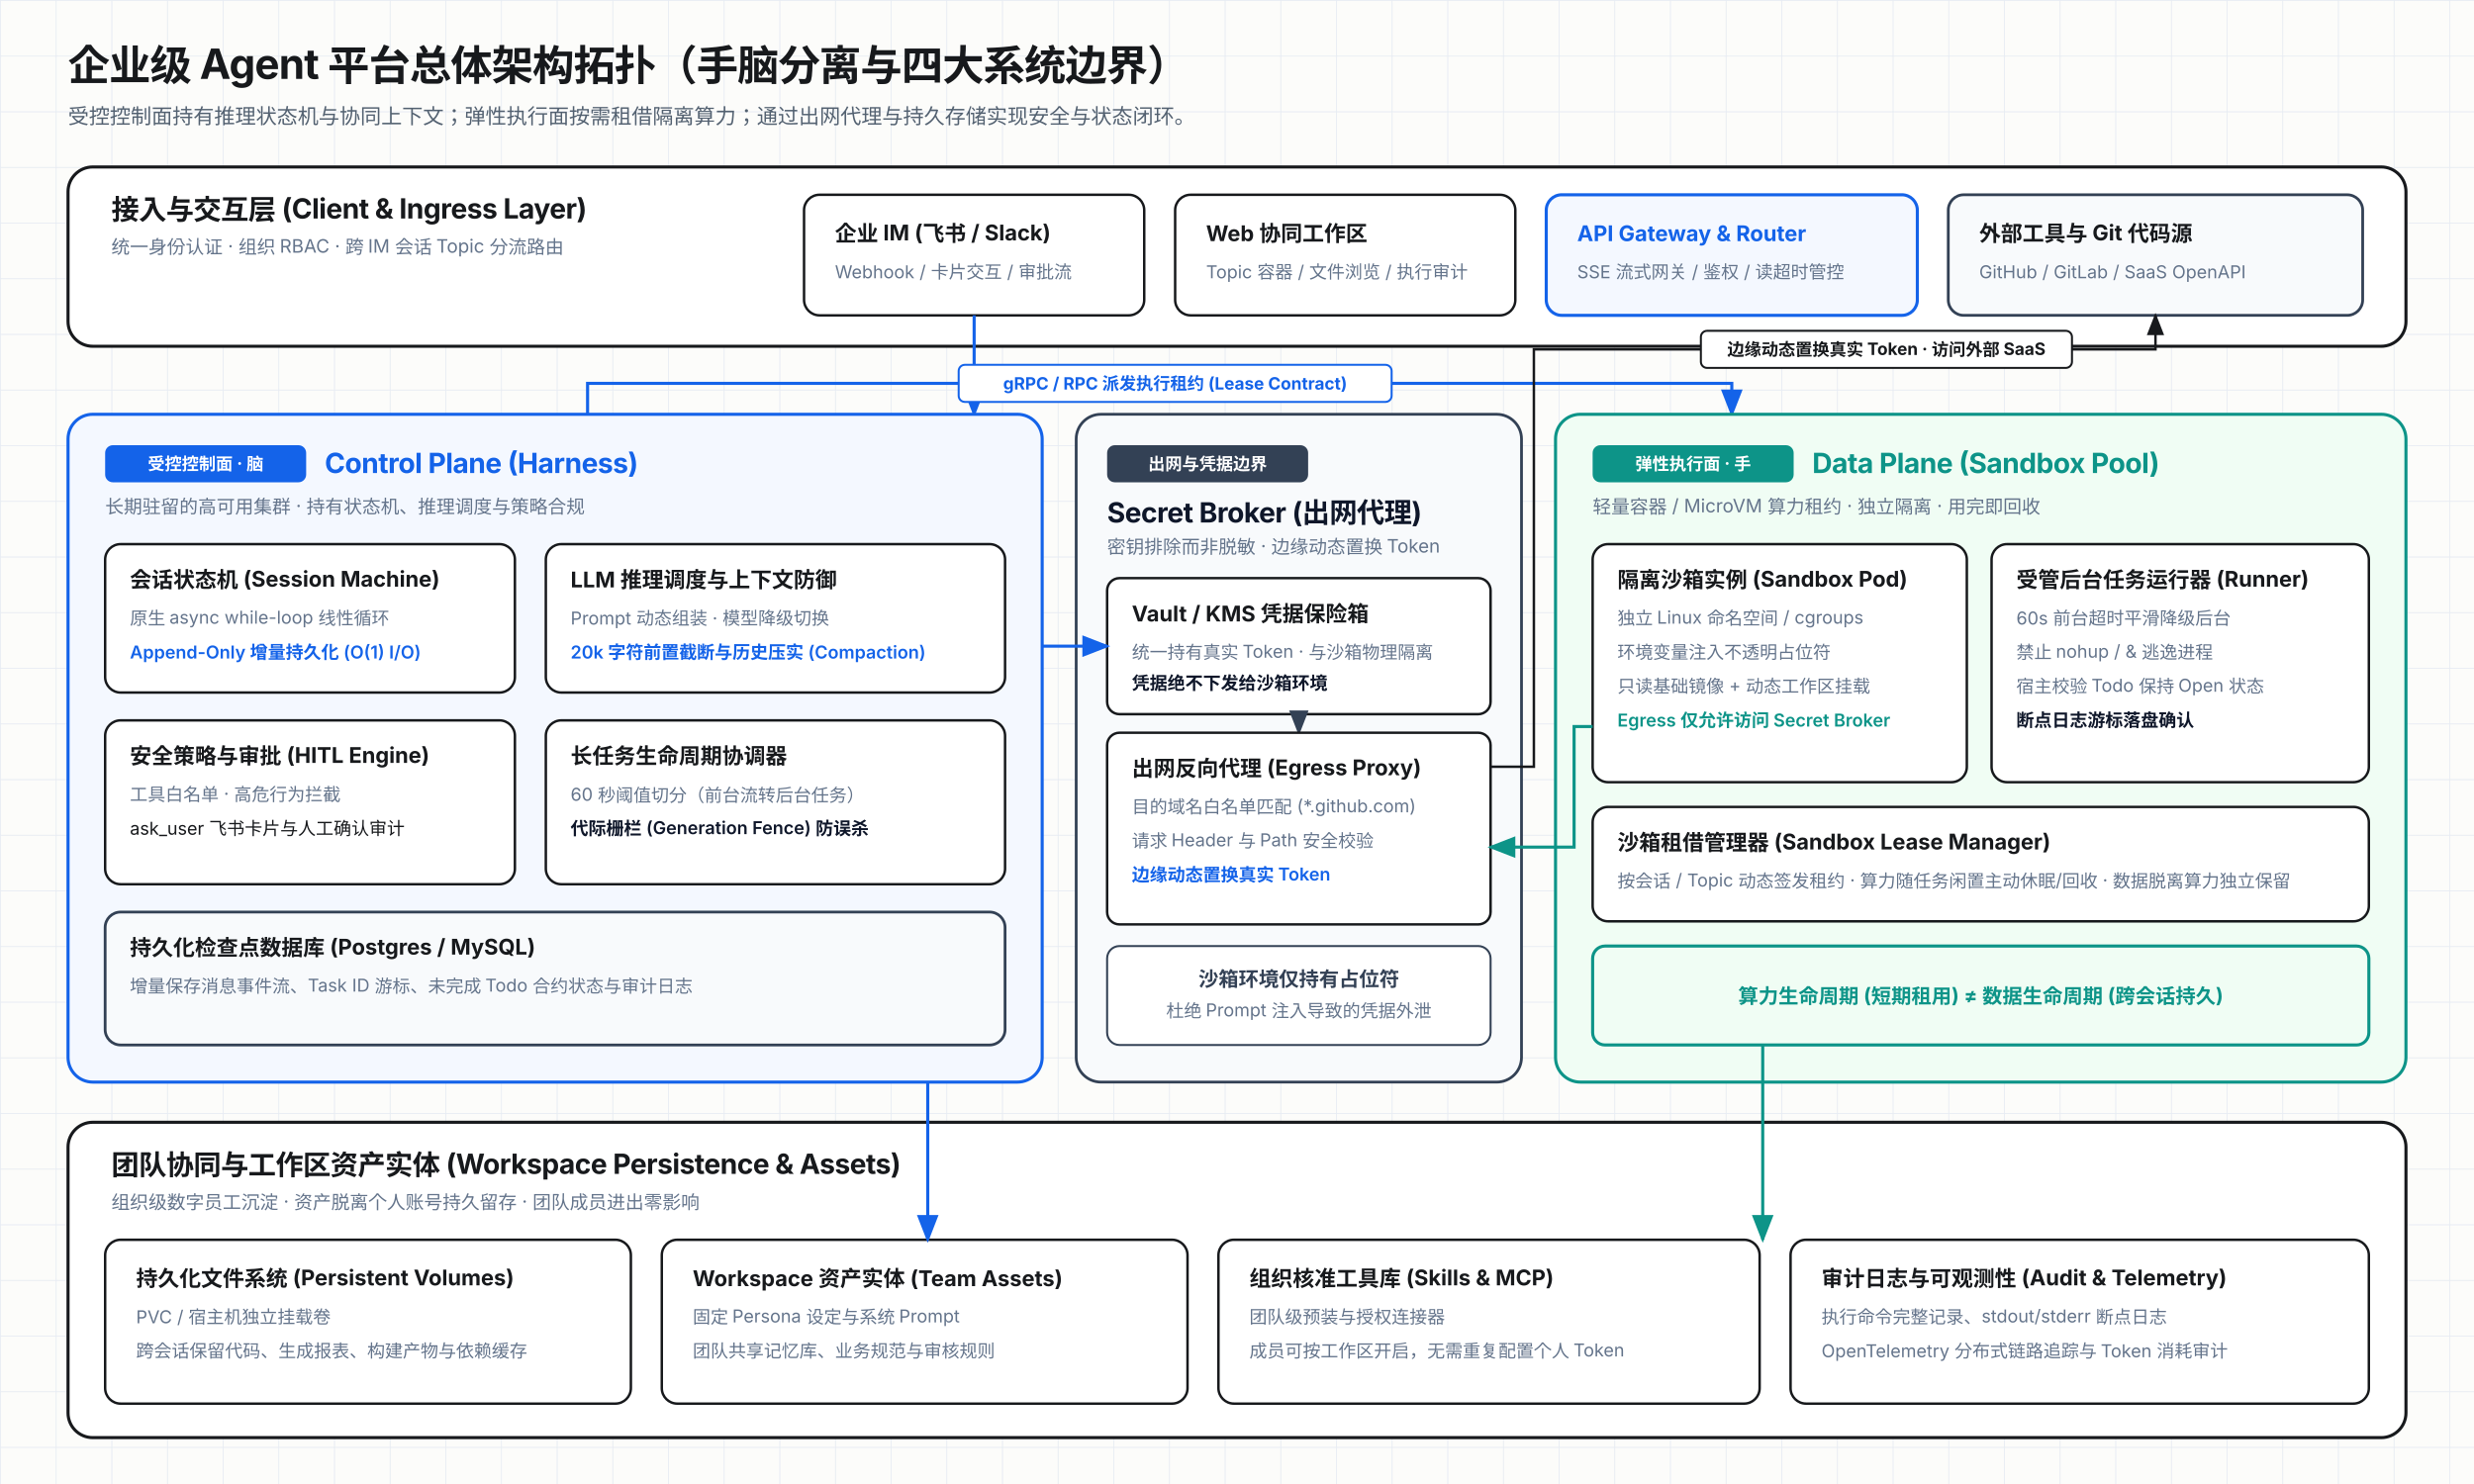
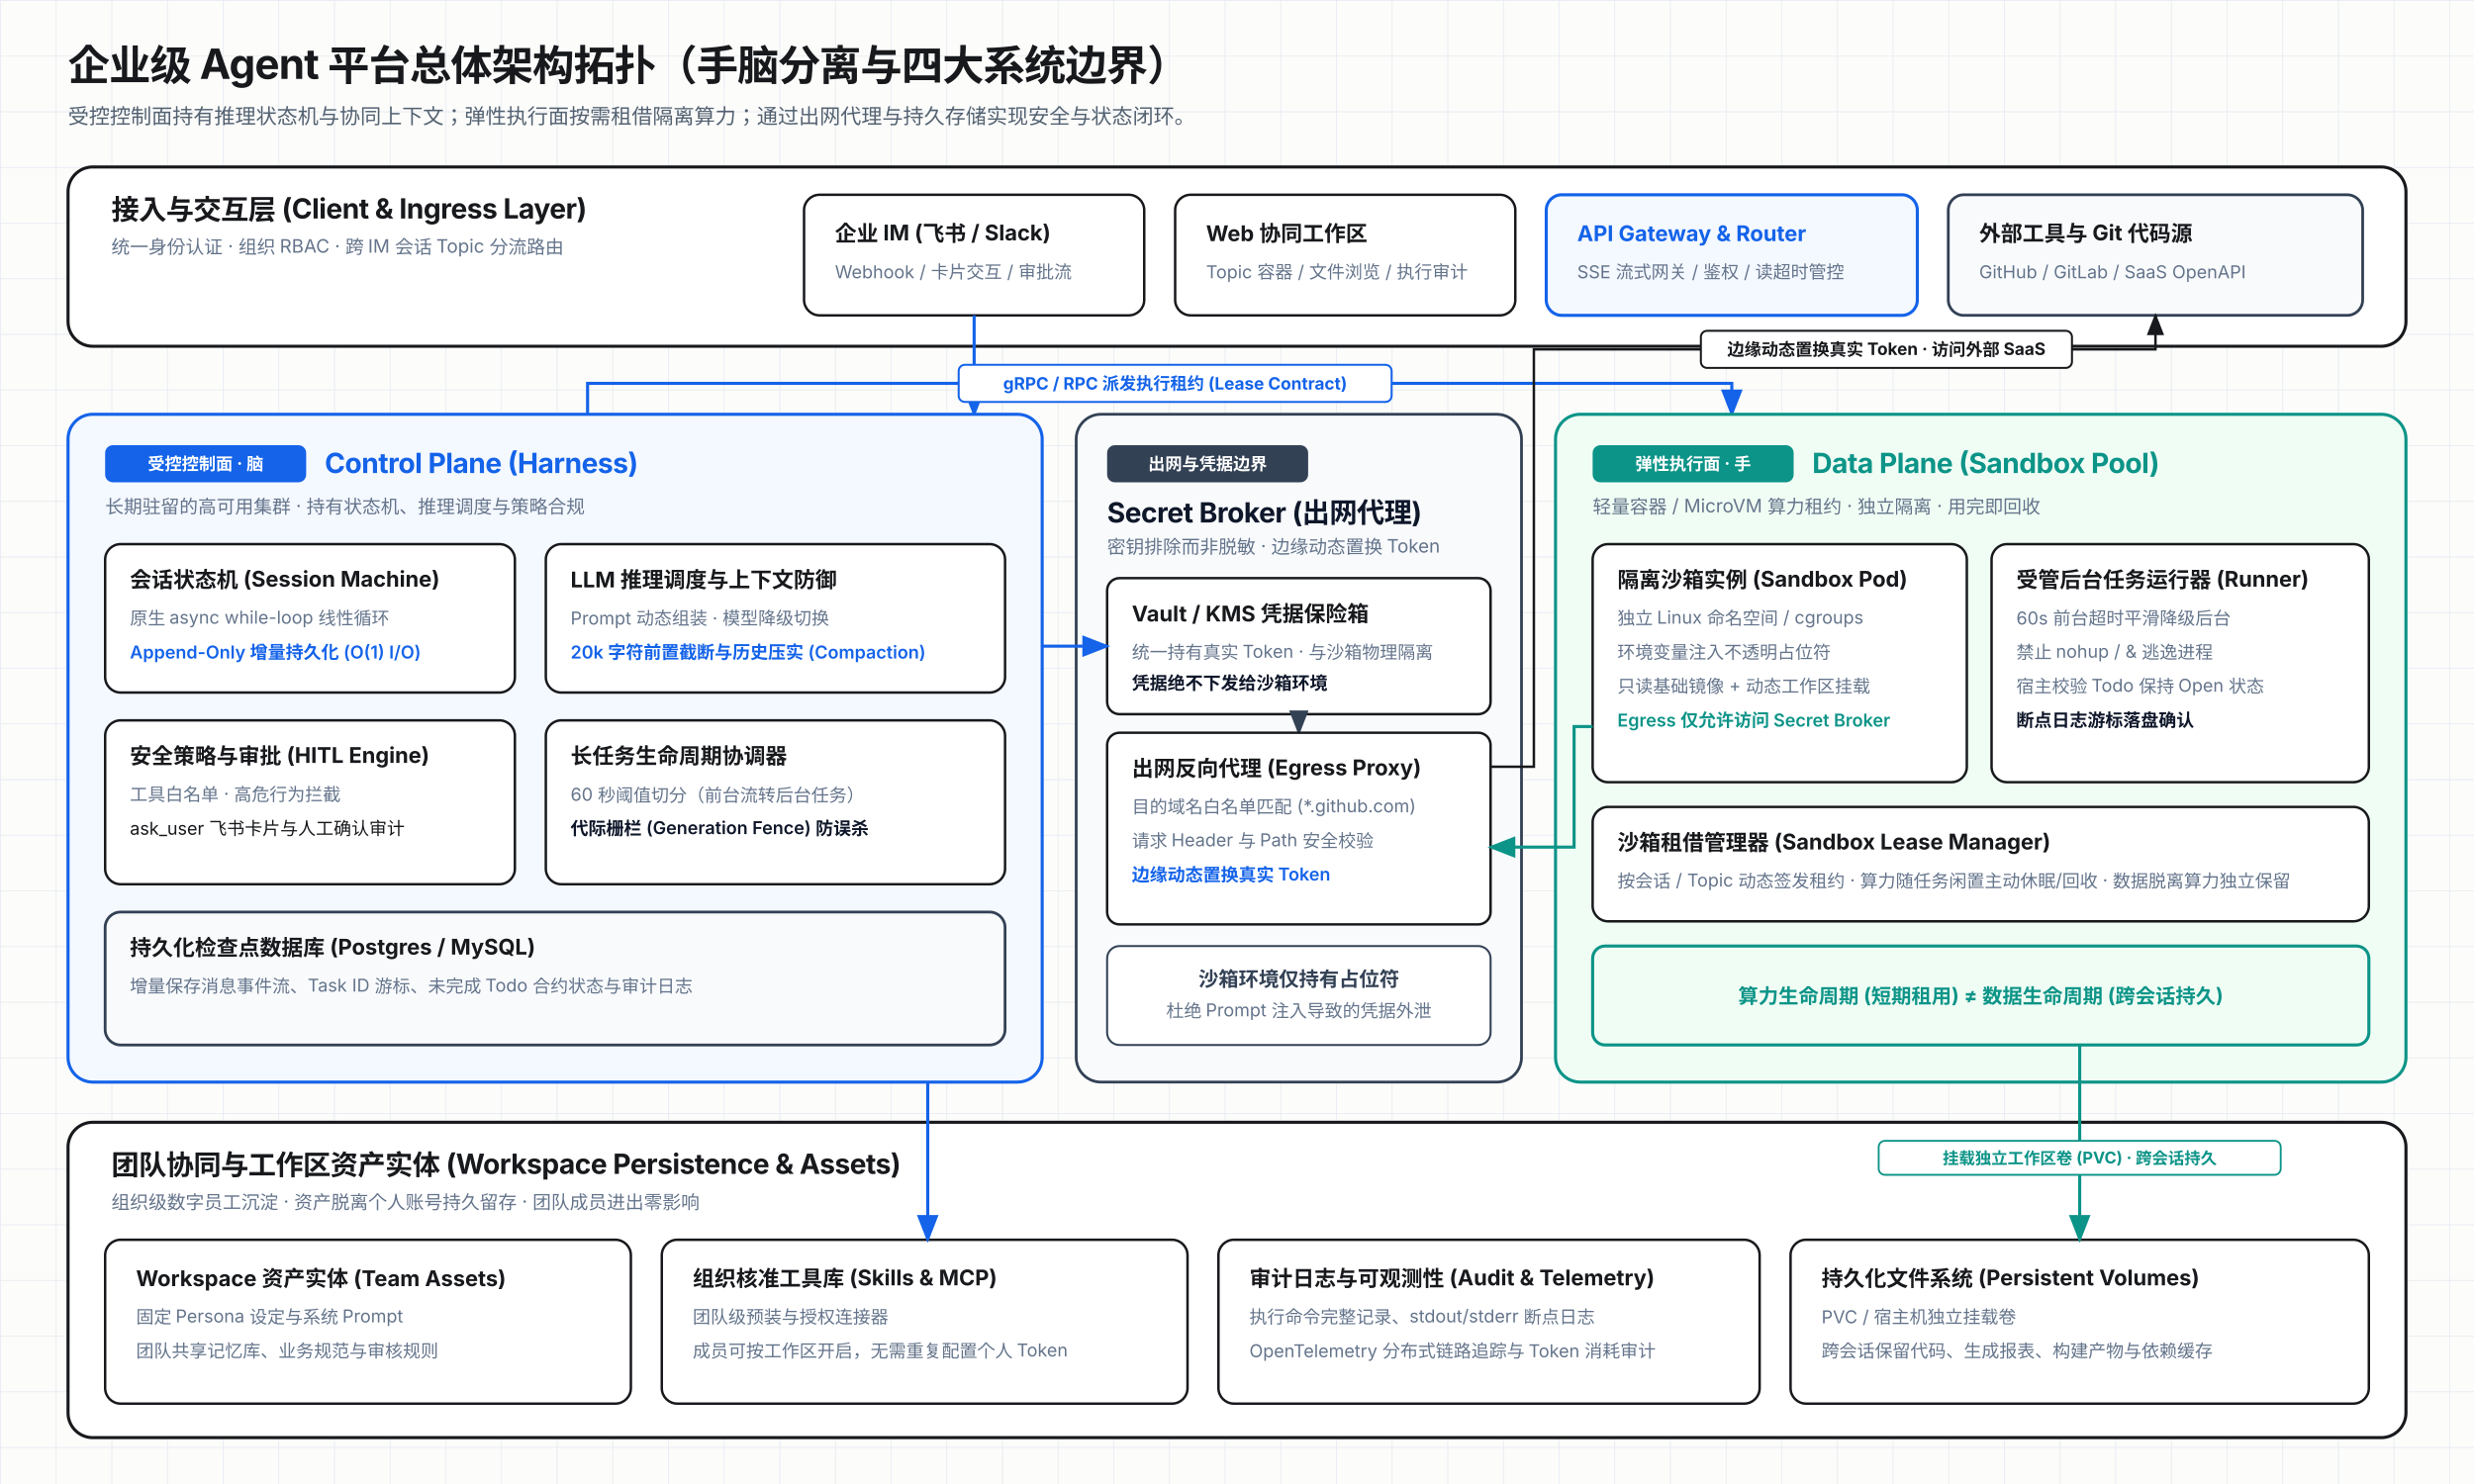
<svg xmlns="http://www.w3.org/2000/svg" viewBox="0 0 1600 960" role="img" aria-labelledby="top-title top-desc">
  <defs>
    <pattern id="grid" width="36" height="36" patternUnits="userSpaceOnUse">
      <path d="M36 0H0V36" fill="none" stroke="#E6EBF2" stroke-width="1" />
    </pattern>
    <marker id="arrow-blue" markerWidth="9" markerHeight="7" refX="8" refY="3.5" orient="auto">
      <path d="M0 0L9 3.5 0 7Z" fill="#1463E9" />
    </marker>
    <marker id="arrow-ink" markerWidth="9" markerHeight="7" refX="8" refY="3.5" orient="auto">
      <path d="M0 0L9 3.5 0 7Z" fill="#17191C" />
    </marker>
    <marker id="arrow-teal" markerWidth="9" markerHeight="7" refX="8" refY="3.5" orient="auto">
      <path d="M0 0L9 3.5 0 7Z" fill="#0D9488" />
    </marker>
    <marker id="arrow-slate" markerWidth="9" markerHeight="7" refX="8" refY="3.5" orient="auto">
      <path d="M0 0L9 3.5 0 7Z" fill="#334155" />
    </marker>
    <style>
      text { font-family: Inter, -apple-system, BlinkMacSystemFont, 'PingFang SC', 'Noto Sans SC', sans-serif; }
      .main-title { fill:#17191C; font-size:27px; font-weight:750; letter-spacing:-.5px; }
      .main-sub { fill:#536171; font-size:13.5px; }
      .layer-panel { fill:#FFFFFF; stroke:#17191C; stroke-width:2; }
      .layer-title { fill:#17191C; font-size:18px; font-weight:750; letter-spacing:-.3px; }
      .layer-sub { fill:#64748B; font-size:12px; }
      .box { fill:#FFFFFF; stroke:#17191C; stroke-width:1.6; }
      .box-blue { fill:#F4F8FF; stroke:#1463E9; stroke-width:2; }
      .box-teal { fill:#F0FDF4; stroke:#0D9488; stroke-width:2; }
      .box-slate { fill:#F8FAFC; stroke:#334155; stroke-width:1.8; }
      .box-title { fill:#17191C; font-size:14px; font-weight:720; }
      .box-desc { fill:#64748B; font-size:11.5px; line-height:1.4; }
      .badge-text { fill:#FFFFFF; font-size:11px; font-weight:700; text-anchor:middle; }
      .line-blue { fill:none; stroke:#1463E9; stroke-width:2; marker-end:url(#arrow-blue); }
      .line-teal { fill:none; stroke:#0D9488; stroke-width:2; marker-end:url(#arrow-teal); }
      .line-slate { fill:none; stroke:#334155; stroke-width:1.8; marker-end:url(#arrow-slate); }
      .line-ink { fill:none; stroke:#17191C; stroke-width:1.6; marker-end:url(#arrow-ink); }
    </style>
  </defs>
  <rect width="1600" height="960" fill="#FCFCFA" />
  <rect width="1600" height="960" fill="url(#grid)" />
  <text x="44" y="52" class="main-title">企业级 Agent 平台总体架构拓扑（手脑分离与四大系统边界）</text>
  <text x="44" y="80" class="main-sub">受控控制面持有推理状态机与协同上下文；弹性执行面按需租借隔离算力；通过出网代理与持久存储实现安全与状态闭环。</text>
  <rect x="44" y="108" width="1512" height="116" rx="16" class="layer-panel" />
  <text x="72" y="142" class="layer-title">接入与交互层 (Client &amp; Ingress Layer)</text>
  <text x="72" y="164" class="layer-sub">统一身份认证 · 组织 RBAC · 跨 IM 会话 Topic 分流路由</text>
  <rect x="520" y="126" width="220" height="78" rx="10" class="box" />
  <text x="540" y="156" class="box-title">企业 IM (飞书 / Slack)</text>
  <text x="540" y="180" class="box-desc">Webhook / 卡片交互 / 审批流</text>
  <rect x="760" y="126" width="220" height="78" rx="10" class="box" />
  <text x="780" y="156" class="box-title">Web 协同工作区</text>
  <text x="780" y="180" class="box-desc">Topic 容器 / 文件浏览 / 执行审计</text>
  <rect x="1000" y="126" width="240" height="78" rx="10" class="box-blue" />
  <text x="1020" y="156" class="box-title" style="fill:#1463E9">API Gateway &amp; Router</text>
  <text x="1020" y="180" class="box-desc">SSE 流式网关 / 鉴权 / 读超时管控</text>
  <rect x="1260" y="126" width="268" height="78" rx="10" class="box-slate" />
  <text x="1280" y="156" class="box-title">外部工具与 Git 代码源</text>
  <text x="1280" y="180" class="box-desc">GitHub / GitLab / SaaS OpenAPI</text>
  <path d="M630 204 v 64" class="line-blue" />
  <path d="M380 268 v -20 h 740 v 20" fill="none" stroke="#1463E9" stroke-width="2" marker-end="url(#arrow-blue)" />
  <rect x="620" y="236" width="280" height="24" rx="4" fill="#FFFFFF" stroke="#1463E9" stroke-width="1.3" />
  <text x="760" y="252" text-anchor="middle" fill="#1463E9" font-size="11" font-weight="700">gRPC / RPC 派发执行租约 (Lease Contract)</text>
  <rect x="44" y="268" width="630" height="432" rx="16" class="box-blue" />
  <rect x="68" y="288" width="130" height="24" rx="5" fill="#1463E9" />
  <text x="133" y="304" class="badge-text">受控控制面 · 脑</text>
  <text x="210" y="306" class="layer-title" style="fill:#1463E9">Control Plane (Harness)</text>
  <text x="68" y="332" class="layer-sub">长期驻留的高可用集群 · 持有状态机、推理调度与策略合规</text>
  <rect x="68" y="352" width="265" height="96" rx="10" class="box" />
  <text x="84" y="380" class="box-title">会话状态机 (Session Machine)</text>
  <text x="84" y="404" class="box-desc">原生 async while-loop 线性循环</text>
  <text x="84" y="426" class="box-desc" style="fill:#1463E9; font-weight:600">Append-Only 增量持久化 (O(1) I/O)</text>
  <rect x="353" y="352" width="297" height="96" rx="10" class="box" />
  <text x="369" y="380" class="box-title">LLM 推理调度与上下文防御</text>
  <text x="369" y="404" class="box-desc">Prompt 动态组装 · 模型降级切换</text>
  <text x="369" y="426" class="box-desc" style="fill:#1463E9; font-weight:600">20k 字符前置截断与历史压实 (Compaction)</text>
  <rect x="68" y="466" width="265" height="106" rx="10" class="box" />
  <text x="84" y="494" class="box-title">安全策略与审批 (HITL Engine)</text>
  <text x="84" y="518" class="box-desc">工具白名单 · 高危行为拦截</text>
  <text x="84" y="540" class="box-desc" style="fill:#17191C">ask_user 飞书卡片与人工确认审计</text>
  <rect x="353" y="466" width="297" height="106" rx="10" class="box" />
  <text x="369" y="494" class="box-title">长任务生命周期协调器</text>
  <text x="369" y="518" class="box-desc">60 秒阈值切分（前台流转后台任务）</text>
  <text x="369" y="540" class="box-desc" style="fill:#0F172A; font-weight:600">代际栅栏 (Generation Fence) 防误杀</text>
  <rect x="68" y="590" width="582" height="86" rx="10" class="box-slate" />
  <text x="84" y="618" class="box-title">持久化检查点数据库 (Postgres / MySQL)</text>
  <text x="84" y="642" class="box-desc">增量保存消息事件流、Task ID 游标、未完成 Todo 合约状态与审计日志</text>
  <rect x="696" y="268" width="288" height="432" rx="16" class="box-slate" />
  <rect x="716" y="288" width="130" height="24" rx="5" fill="#334155" />
  <text x="781" y="304" class="badge-text">出网与凭据边界</text>
  <text x="716" y="338" class="layer-title" style="fill:#0F172A">Secret Broker (出网代理)</text>
  <text x="716" y="358" class="layer-sub">密钥排除而非脱敏 · 边缘动态置换 Token</text>
  <rect x="716" y="374" width="248" height="88" rx="8" class="box" />
  <text x="732" y="402" class="box-title">Vault / KMS 凭据保险箱</text>
  <text x="732" y="426" class="box-desc">统一持有真实 Token · 与沙箱物理隔离</text>
  <text x="732" y="446" class="box-desc" style="fill:#0F172A; font-weight:600">凭据绝不下发给沙箱环境</text>
  <path d="M840 462 v 12" class="line-slate" />
  <rect x="716" y="474" width="248" height="124" rx="8" class="box" />
  <text x="732" y="502" class="box-title">出网反向代理 (Egress Proxy)</text>
  <text x="732" y="526" class="box-desc">目的域名白名单匹配 (*.github.com)</text>
  <text x="732" y="548" class="box-desc">请求 Header 与 Path 安全校验</text>
  <text x="732" y="570" class="box-desc" style="fill:#1463E9; font-weight:600">边缘动态置换真实 Token</text>
  <rect x="716" y="612" width="248" height="64" rx="8" fill="#FFFFFF" stroke="#334155" stroke-width="1.3" />
  <text x="840" y="638" text-anchor="middle" class="box-title" style="font-size:13px; fill:#334155">沙箱环境仅持有占位符</text>
  <text x="840" y="658" text-anchor="middle" class="box-desc">杜绝 Prompt 注入导致的凭据外泄</text>
  <path d="M674 418 h 42" class="line-blue" />
  <rect x="1006" y="268" width="550" height="432" rx="16" class="box-teal" />
  <rect x="1030" y="288" width="130" height="24" rx="5" fill="#0D9488" />
  <text x="1095" y="304" class="badge-text">弹性执行面 · 手</text>
  <text x="1172" y="306" class="layer-title" style="fill:#0D9488">Data Plane (Sandbox Pool)</text>
  <text x="1030" y="332" class="layer-sub">轻量容器 / MicroVM 算力租约 · 独立隔离 · 用完即回收</text>
  <rect x="1030" y="352" width="242" height="154" rx="10" class="box" />
  <text x="1046" y="380" class="box-title">隔离沙箱实例 (Sandbox Pod)</text>
  <text x="1046" y="404" class="box-desc">独立 Linux 命名空间 / cgroups</text>
  <text x="1046" y="426" class="box-desc">环境变量注入不透明占位符</text>
  <text x="1046" y="448" class="box-desc">只读基础镜像 + 动态工作区挂载</text>
  <text x="1046" y="470" class="box-desc" style="fill:#0D9488; font-weight:600">Egress 仅允许访问 Secret Broker</text>
  <rect x="1288" y="352" width="244" height="154" rx="10" class="box" />
  <text x="1304" y="380" class="box-title">受管后台任务运行器 (Runner)</text>
  <text x="1304" y="404" class="box-desc">60s 前台超时平滑降级后台</text>
  <text x="1304" y="426" class="box-desc">禁止 nohup / &amp; 逃逸进程</text>
  <text x="1304" y="448" class="box-desc">宿主校验 Todo 保持 Open 状态</text>
  <text x="1304" y="470" class="box-desc" style="fill:#0F172A; font-weight:600">断点日志游标落盘确认</text>
  <rect x="1030" y="522" width="502" height="74" rx="10" class="box" />
  <text x="1046" y="550" class="box-title">沙箱租借管理器 (Sandbox Lease Manager)</text>
  <text x="1046" y="574" class="box-desc">按会话 / Topic 动态签发租约 · 算力随任务闲置主动休眠/回收 · 数据脱离算力独立保留</text>
  <rect x="1030" y="612" width="502" height="64" rx="8" class="box-teal" />
  <text x="1281" y="649" text-anchor="middle" class="box-desc" style="fill:#0D9488; font-weight:700; font-size:13px">算力生命周期 (短期租用) ≠ 数据生命周期 (跨会话持久)</text>
  <path d="M1030 470 H 1018 V 548 H 964" class="line-teal" />
  <path d="M964 496 H 992 V 226 H 1394 V 204" class="line-ink" />
  <rect x="1100" y="214" width="240" height="24" rx="4" fill="#FFFFFF" stroke="#17191C" stroke-width="1.3" />
  <text x="1220" y="230" text-anchor="middle" fill="#17191C" font-size="11" font-weight="700">边缘动态置换真实 Token · 访问外部 SaaS</text>
  <rect x="44" y="726" width="1512" height="204" rx="16" class="layer-panel" />
  <text x="72" y="760" class="layer-title">团队协同与工作区资产实体 (Workspace Persistence &amp; Assets)</text>
  <text x="72" y="782" class="layer-sub">组织级数字员工沉淀 · 资产脱离个人账号持久留存 · 团队成员进出零影响</text>
  <rect x="68" y="802" width="340" height="106" rx="10" class="box" />
-   <text x="88" y="832" class="box-title">持久化文件系统 (Persistent Volumes)</text>
-   <text x="88" y="856" class="box-desc">PVC / 宿主机独立挂载卷</text>
-   <text x="88" y="878" class="box-desc">跨会话保留代码、生成报表、构建产物与依赖缓存</text>
+   <text x="88" y="832" class="box-title">Workspace 资产实体 (Team Assets)</text>
+   <text x="88" y="856" class="box-desc">固定 Persona 设定与系统 Prompt</text>
+   <text x="88" y="878" class="box-desc">团队共享记忆库、业务规范与审核规则</text>
  <rect x="428" y="802" width="340" height="106" rx="10" class="box" />
-   <text x="448" y="832" class="box-title">Workspace 资产实体 (Team Assets)</text>
-   <text x="448" y="856" class="box-desc">固定 Persona 设定与系统 Prompt</text>
-   <text x="448" y="878" class="box-desc">团队共享记忆库、业务规范与审核规则</text>
+   <text x="448" y="832" class="box-title">组织核准工具库 (Skills &amp; MCP)</text>
+   <text x="448" y="856" class="box-desc">团队级预装与授权连接器</text>
+   <text x="448" y="878" class="box-desc">成员可按工作区开启，无需重复配置个人 Token</text>
  <rect x="788" y="802" width="350" height="106" rx="10" class="box" />
-   <text x="808" y="832" class="box-title">组织核准工具库 (Skills &amp; MCP)</text>
-   <text x="808" y="856" class="box-desc">团队级预装与授权连接器</text>
-   <text x="808" y="878" class="box-desc">成员可按工作区开启，无需重复配置个人 Token</text>
+   <text x="808" y="832" class="box-title">审计日志与可观测性 (Audit &amp; Telemetry)</text>
+   <text x="808" y="856" class="box-desc">执行命令完整记录、stdout/stderr 断点日志</text>
+   <text x="808" y="878" class="box-desc">OpenTelemetry 分布式链路追踪与 Token 消耗审计</text>
  <rect x="1158" y="802" width="374" height="106" rx="10" class="box" />
-   <text x="1178" y="832" class="box-title">审计日志与可观测性 (Audit &amp; Telemetry)</text>
-   <text x="1178" y="856" class="box-desc">执行命令完整记录、stdout/stderr 断点日志</text>
-   <text x="1178" y="878" class="box-desc">OpenTelemetry 分布式链路追踪与 Token 消耗审计</text>
-   <path d="M1140 676 v 126" class="line-teal" />
+   <text x="1178" y="832" class="box-title">持久化文件系统 (Persistent Volumes)</text>
+   <text x="1178" y="856" class="box-desc">PVC / 宿主机独立挂载卷</text>
+   <text x="1178" y="878" class="box-desc">跨会话保留代码、生成报表、构建产物与依赖缓存</text>
+   <path d="M1345 676 v 126" class="line-teal" />
+   <rect x="1215" y="738" width="260" height="22" rx="4" fill="#FFFFFF" stroke="#0D9488" stroke-width="1.2" />
+   <text x="1345" y="753" text-anchor="middle" fill="#0D9488" font-size="10.5" font-weight="700">挂载独立工作区卷 (PVC) · 跨会话持久</text>
  <path d="M600 700 v 102" class="line-blue" />
</svg>
